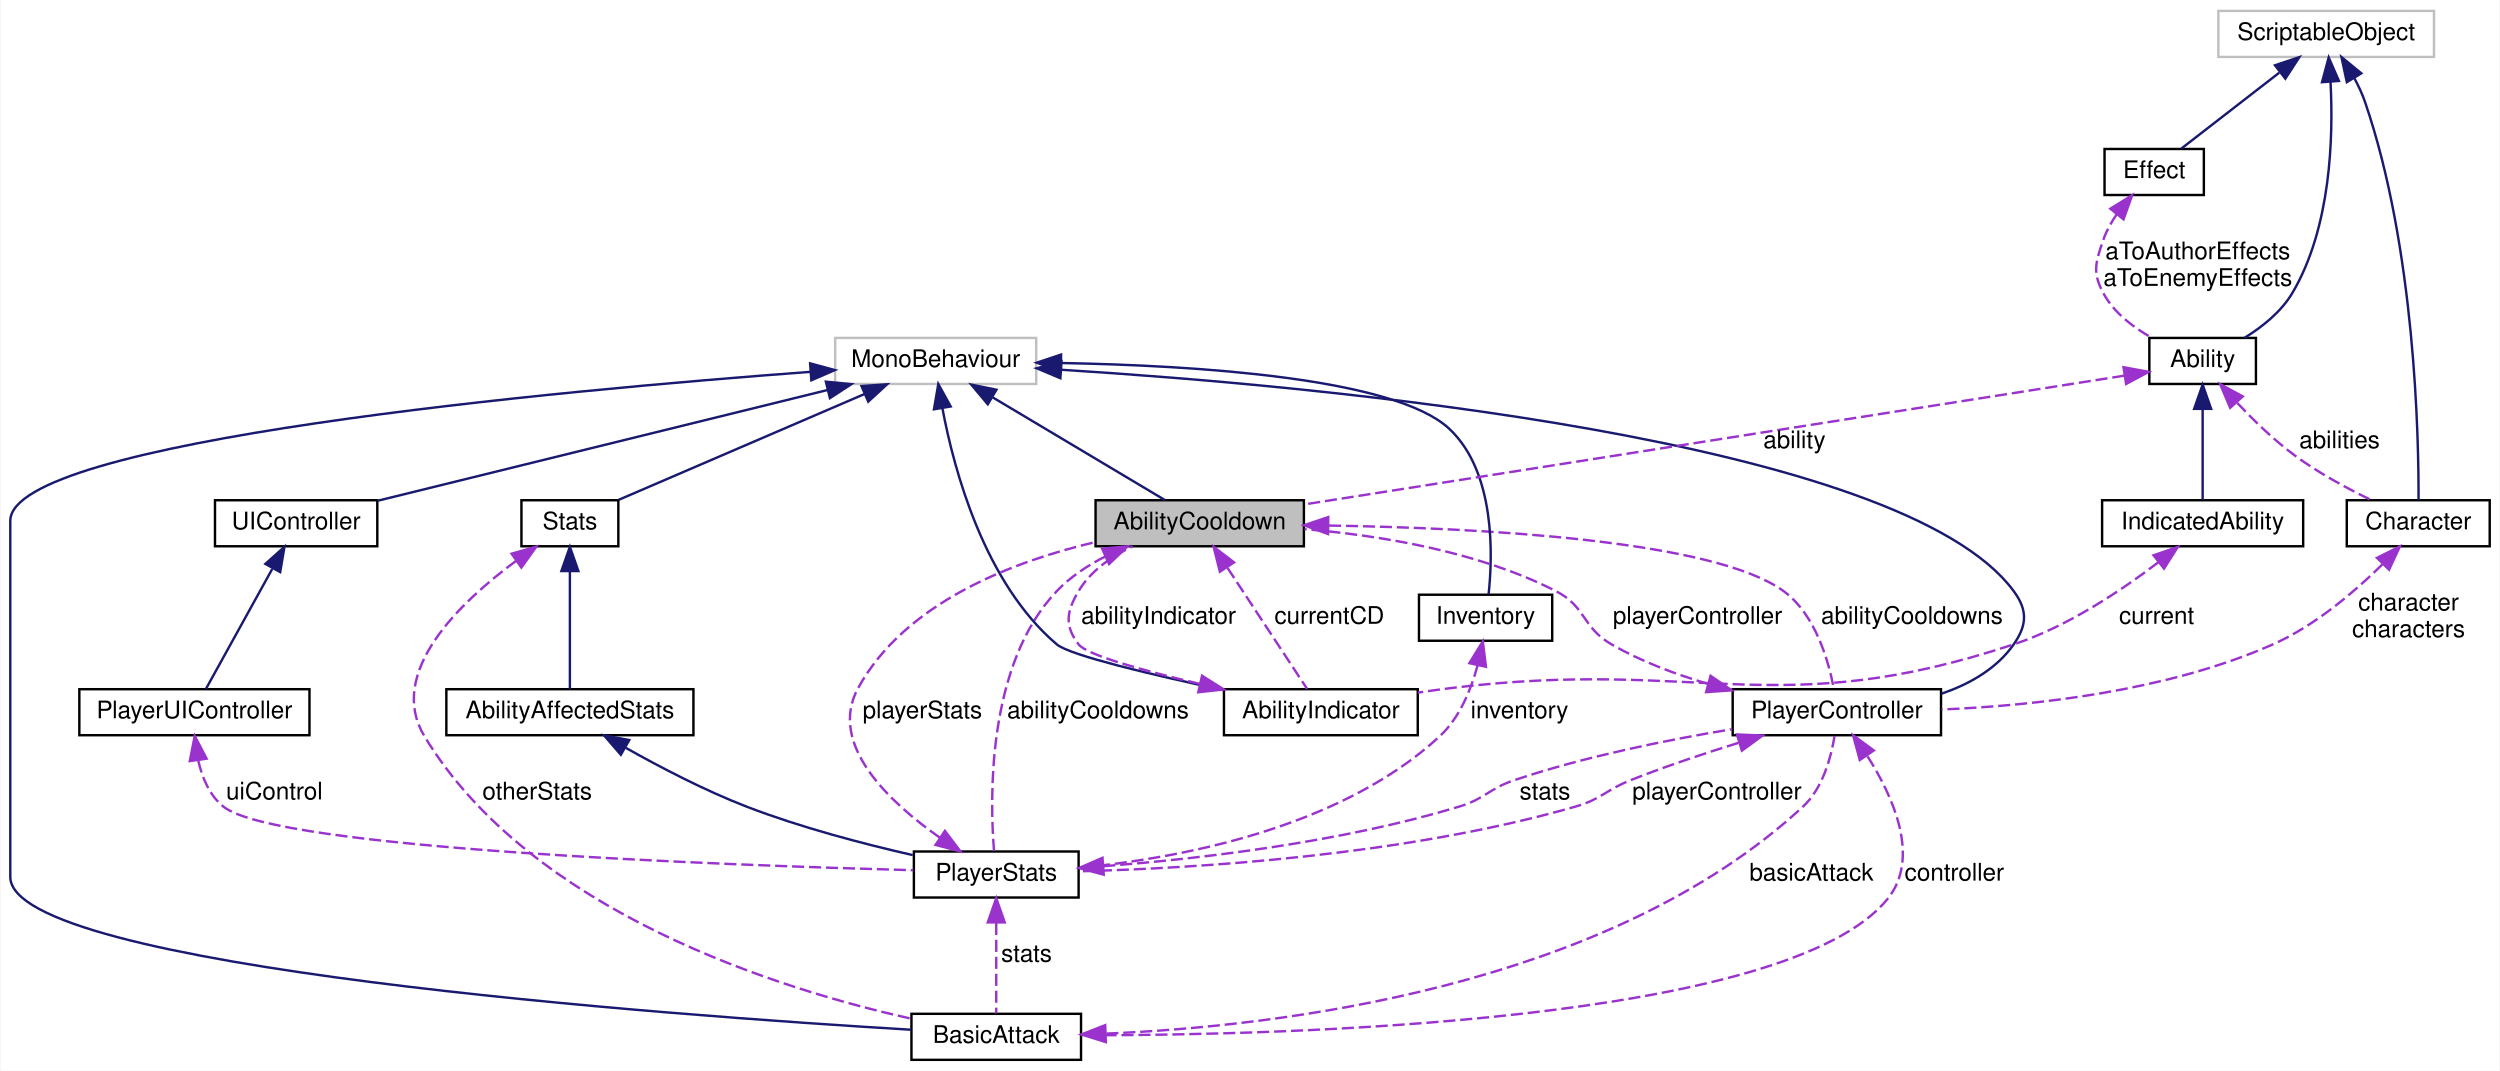
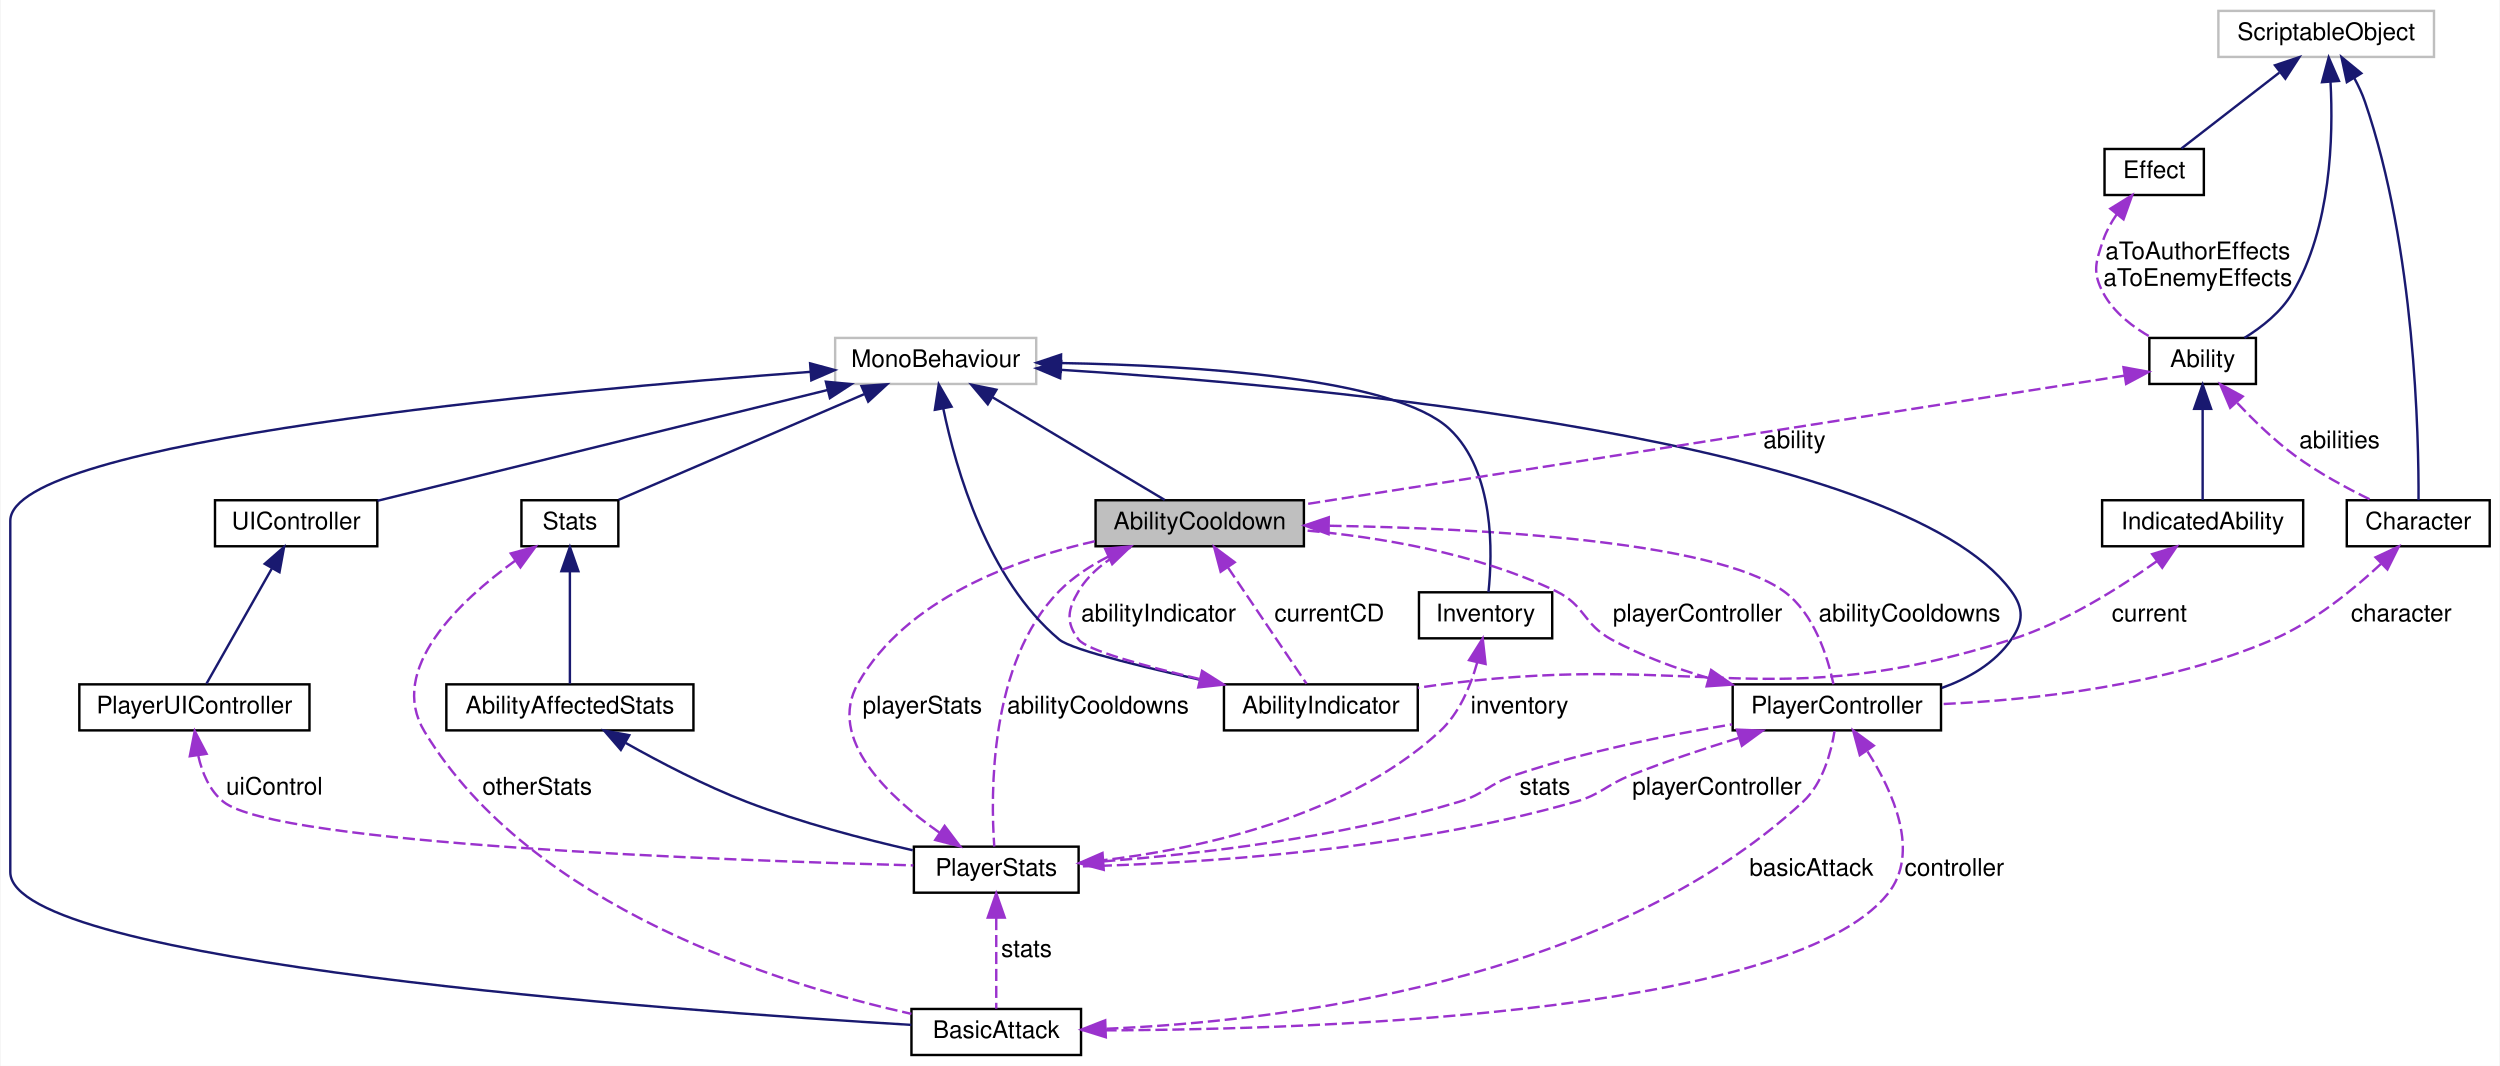
- <svg xmlns="http://www.w3.org/2000/svg" xmlns:xlink="http://www.w3.org/1999/xlink" width="1032pt" height="442pt" viewBox="0.00 0.00 1031.50 442.00">
-   <g id="graph0" class="graph" transform="scale(1 1) rotate(0) translate(4 438)">
-     <polygon fill="white" stroke="transparent" points="-4,4 -4,-438 1027.5,-438 1027.5,4 -4,4" />
+ <svg xmlns="http://www.w3.org/2000/svg" xmlns:xlink="http://www.w3.org/1999/xlink" width="1032pt" height="440pt" viewBox="0.00 0.00 1031.50 440.00">
+   <g id="graph0" class="graph" transform="scale(1 1) rotate(0) translate(4 436)">
+     <polygon fill="white" stroke="transparent" points="-4,4 -4,-436 1027.5,-436 1027.5,4 -4,4" />
    <g id="node1" class="node">
      <g id="a_node1">
        <a xlink:title=" ">
-           <polygon fill="#bfbfbf" stroke="black" points="448,-212.5 448,-231.5 534,-231.5 534,-212.5 448,-212.5" />
-           <text text-anchor="middle" x="491" y="-219.5" font-family="Helvetica,sans-Serif" font-size="10.00">AbilityCooldown</text>
+           <polygon fill="#bfbfbf" stroke="black" points="448,-210.5 448,-229.5 534,-229.5 534,-210.5 448,-210.5" />
+           <text text-anchor="middle" x="491" y="-217.5" font-family="Helvetica,sans-Serif" font-size="10.00">AbilityCooldown</text>
        </a>
      </g>
    </g>
    <g id="node3" class="node">
      <g id="a_node3">
        <a xlink:href="class_player_controller.xhtml" target="_top" xlink:title="Player Controller is the main class that handles all the movement of the Player.">
          <polygon fill="white" stroke="black" points="711,-134.5 711,-153.5 797,-153.5 797,-134.5 711,-134.5" />
          <text text-anchor="middle" x="754" y="-141.5" font-family="Helvetica,sans-Serif" font-size="10.00">PlayerController</text>
        </a>
      </g>
    </g>
    <g id="edge4" class="edge">
-       <path fill="none" stroke="#9a32cd" stroke-dasharray="5,2" d="M544.36,-221.05C606.12,-220.08 703.06,-215.11 732,-194 745.26,-184.33 750.69,-164.8 752.78,-153.53" />
-       <polygon fill="#9a32cd" stroke="#9a32cd" points="543.97,-217.55 534.02,-221.18 544.06,-224.55 543.97,-217.55" />
-       <text text-anchor="middle" x="785" y="-180.5" font-family="Helvetica,sans-Serif" font-size="10.00"> abilityCooldowns</text>
+       <path fill="none" stroke="#9a32cd" stroke-dasharray="5,2" d="M544.56,-218.97C606.28,-217.92 702.94,-212.85 732,-192 744.74,-182.86 750.32,-164.43 752.6,-153.56" />
+       <polygon fill="#9a32cd" stroke="#9a32cd" points="544.17,-215.47 534.22,-219.11 544.27,-222.47 544.17,-215.47" />
+       <text text-anchor="middle" x="784" y="-179.5" font-family="Helvetica,sans-Serif" font-size="10.00"> abilityCooldowns</text>
    </g>
    <g id="node8" class="node">
      <g id="a_node8">
        <a xlink:href="class_player_stats.xhtml" target="_top" xlink:title="Player Stats is the main class that controls all the Player Statistics in all time in the game execut...">
          <polygon fill="white" stroke="black" points="373,-67.5 373,-86.5 441,-86.5 441,-67.5 373,-67.5" />
          <text text-anchor="middle" x="407" y="-74.5" font-family="Helvetica,sans-Serif" font-size="10.00">PlayerStats</text>
        </a>
      </g>
    </g>
    <g id="edge19" class="edge">
-       <path fill="none" stroke="#9a32cd" stroke-dasharray="5,2" d="M451.96,-208.26C444.65,-204.54 437.57,-199.85 432,-194 403.01,-163.57 404.35,-107.98 406.09,-86.65" />
-       <polygon fill="#9a32cd" stroke="#9a32cd" points="450.69,-211.53 461.24,-212.48 453.58,-205.16 450.69,-211.53" />
+       <path fill="none" stroke="#9a32cd" stroke-dasharray="5,2" d="M453.22,-206.21C445.88,-202.47 438.7,-197.79 433,-192 403.94,-162.5 404.68,-107.62 406.19,-86.55" />
+       <polygon fill="#9a32cd" stroke="#9a32cd" points="451.96,-209.48 462.51,-210.45 454.87,-203.11 451.96,-209.48" />
      <text text-anchor="middle" x="449" y="-141.5" font-family="Helvetica,sans-Serif" font-size="10.00"> abilityCooldowns</text>
    </g>
    <g id="node15" class="node">
      <g id="a_node15">
        <a xlink:href="class_ability_indicator.xhtml" target="_top" xlink:title=" ">
          <polygon fill="white" stroke="black" points="501,-134.5 501,-153.5 581,-153.5 581,-134.5 501,-134.5" />
          <text text-anchor="middle" x="541" y="-141.5" font-family="Helvetica,sans-Serif" font-size="10.00">AbilityIndicator</text>
        </a>
      </g>
    </g>
    <g id="edge30" class="edge">
-       <path fill="none" stroke="#9a32cd" stroke-dasharray="5,2" d="M502.47,-203.57C512.74,-187.95 527.38,-165.7 535.33,-153.62" />
-       <polygon fill="#9a32cd" stroke="#9a32cd" points="499.31,-202 496.74,-212.28 505.16,-205.85 499.31,-202" />
-       <text text-anchor="middle" x="544.5" y="-180.5" font-family="Helvetica,sans-Serif" font-size="10.00"> currentCD</text>
+       <path fill="none" stroke="#9a32cd" stroke-dasharray="5,2" d="M502.62,-201.8C512.78,-186.77 527.11,-165.56 535.08,-153.77" />
+       <polygon fill="#9a32cd" stroke="#9a32cd" points="499.63,-199.98 496.93,-210.22 505.43,-203.89 499.63,-199.98" />
+       <text text-anchor="middle" x="544.5" y="-179.5" font-family="Helvetica,sans-Serif" font-size="10.00"> currentCD</text>
    </g>
    <g id="node2" class="node">
      <g id="a_node2">
        <a xlink:title=" ">
-           <polygon fill="white" stroke="#bfbfbf" points="340.5,-279.5 340.5,-298.5 423.5,-298.5 423.5,-279.5 340.5,-279.5" />
-           <text text-anchor="middle" x="382" y="-286.5" font-family="Helvetica,sans-Serif" font-size="10.00">MonoBehaviour</text>
+           <polygon fill="white" stroke="#bfbfbf" points="340.5,-277.5 340.5,-296.5 423.5,-296.5 423.5,-277.5 340.5,-277.5" />
+           <text text-anchor="middle" x="382" y="-284.5" font-family="Helvetica,sans-Serif" font-size="10.00">MonoBehaviour</text>
        </a>
      </g>
    </g>
    <g id="edge1" class="edge">
-       <path fill="none" stroke="midnightblue" d="M405.57,-273.94C427.16,-261.07 458.42,-242.43 476.53,-231.63" />
-       <polygon fill="midnightblue" stroke="midnightblue" points="403.5,-271.11 396.7,-279.23 407.08,-277.12 403.5,-271.11" />
+       <path fill="none" stroke="midnightblue" d="M405.57,-271.94C427.16,-259.07 458.42,-240.43 476.53,-229.63" />
+       <polygon fill="midnightblue" stroke="midnightblue" points="403.5,-269.11 396.7,-277.23 407.08,-275.12 403.5,-269.11" />
    </g>
    <g id="edge3" class="edge">
-       <path fill="none" stroke="midnightblue" d="M433.97,-285.35C541.2,-278.64 780.81,-256.78 827,-194 832.79,-186.12 832.59,-180.02 827,-172 819.97,-161.91 808.72,-155.58 797.13,-151.61" />
-       <polygon fill="midnightblue" stroke="midnightblue" points="433.48,-281.87 423.71,-285.97 433.91,-288.86 433.48,-281.87" />
+       <path fill="none" stroke="midnightblue" d="M433.86,-283.33C540.86,-276.59 779.95,-254.68 826,-192 831.26,-184.84 831.06,-179.31 826,-172 819.23,-162.23 808.47,-156 797.3,-152.01" />
+       <polygon fill="midnightblue" stroke="midnightblue" points="433.39,-279.85 423.63,-283.96 433.82,-286.84 433.39,-279.85" />
    </g>
    <g id="node10" class="node">
      <g id="a_node10">
        <a xlink:href="class_stats.xhtml" target="_top" xlink:title="Base class Stats of the entity.">
-           <polygon fill="white" stroke="black" points="211,-212.5 211,-231.5 251,-231.5 251,-212.5 211,-212.5" />
-           <text text-anchor="middle" x="231" y="-219.5" font-family="Helvetica,sans-Serif" font-size="10.00">Stats</text>
+           <polygon fill="white" stroke="black" points="211,-210.5 211,-229.5 251,-229.5 251,-210.5 211,-210.5" />
+           <text text-anchor="middle" x="231" y="-217.5" font-family="Helvetica,sans-Serif" font-size="10.00">Stats</text>
        </a>
      </g>
    </g>
    <g id="edge14" class="edge">
-       <path fill="none" stroke="midnightblue" d="M352.45,-275.28C322.55,-262.41 277.12,-242.85 251.13,-231.67" />
-       <polygon fill="midnightblue" stroke="midnightblue" points="351.38,-278.63 361.95,-279.37 354.15,-272.2 351.38,-278.63" />
+       <path fill="none" stroke="midnightblue" d="M352.45,-273.28C322.55,-260.41 277.12,-240.85 251.13,-229.67" />
+       <polygon fill="midnightblue" stroke="midnightblue" points="351.38,-276.63 361.95,-277.37 354.15,-270.2 351.38,-276.63" />
    </g>
    <g id="node12" class="node">
      <g id="a_node12">
        <a xlink:href="class_u_i_controller.xhtml" target="_top" xlink:title=" ">
-           <polygon fill="white" stroke="black" points="84.5,-212.5 84.5,-231.5 151.5,-231.5 151.5,-212.5 84.5,-212.5" />
-           <text text-anchor="middle" x="118" y="-219.5" font-family="Helvetica,sans-Serif" font-size="10.00">UIController</text>
+           <polygon fill="white" stroke="black" points="84.5,-210.5 84.5,-229.5 151.5,-229.5 151.5,-210.5 84.5,-210.5" />
+           <text text-anchor="middle" x="118" y="-217.5" font-family="Helvetica,sans-Serif" font-size="10.00">UIController</text>
        </a>
      </g>
    </g>
    <g id="edge17" class="edge">
-       <path fill="none" stroke="midnightblue" d="M337.5,-277.04C284.99,-264.11 198.85,-242.91 151.61,-231.28" />
-       <polygon fill="midnightblue" stroke="midnightblue" points="336.67,-280.44 347.22,-279.44 338.34,-273.65 336.67,-280.44" />
+       <path fill="none" stroke="midnightblue" d="M337.5,-275.04C284.99,-262.11 198.85,-240.91 151.61,-229.28" />
+       <polygon fill="midnightblue" stroke="midnightblue" points="336.67,-278.44 347.22,-277.44 338.34,-271.65 336.67,-278.44" />
    </g>
    <g id="node13" class="node">
      <g id="a_node13">
        <a xlink:href="class_inventory.xhtml" target="_top" xlink:title=" ">
-           <polygon fill="white" stroke="black" points="581.5,-173.5 581.5,-192.5 636.5,-192.5 636.5,-173.5 581.5,-173.5" />
-           <text text-anchor="middle" x="609" y="-180.5" font-family="Helvetica,sans-Serif" font-size="10.00">Inventory</text>
+           <polygon fill="white" stroke="black" points="581.5,-172.5 581.5,-191.5 636.5,-191.5 636.5,-172.5 581.5,-172.5" />
+           <text text-anchor="middle" x="609" y="-179.5" font-family="Helvetica,sans-Serif" font-size="10.00">Inventory</text>
        </a>
      </g>
    </g>
    <g id="edge21" class="edge">
-       <path fill="none" stroke="midnightblue" d="M434.03,-288.14C489.24,-287.14 571.55,-282.02 594,-261 613.09,-243.13 611.98,-208.75 610.24,-192.68" />
-       <polygon fill="midnightblue" stroke="midnightblue" points="433.67,-284.64 423.72,-288.28 433.77,-291.64 433.67,-284.64" />
+       <path fill="none" stroke="midnightblue" d="M434.03,-286.13C489.22,-285.12 571.52,-280 594,-259 612.87,-241.37 611.87,-207.44 610.19,-191.57" />
+       <polygon fill="midnightblue" stroke="midnightblue" points="433.66,-282.63 423.71,-286.27 433.76,-289.63 433.66,-282.63" />
    </g>
    <g id="node14" class="node">
      <g id="a_node14">
        <a xlink:href="class_basic_attack.xhtml" target="_top" xlink:title=" ">
          <polygon fill="white" stroke="black" points="372,-0.5 372,-19.5 442,-19.5 442,-0.5 372,-0.5" />
          <text text-anchor="middle" x="407" y="-7.5" font-family="Helvetica,sans-Serif" font-size="10.00">BasicAttack</text>
        </a>
      </g>
    </g>
    <g id="edge23" class="edge">
-       <path fill="none" stroke="midnightblue" d="M330.39,-284.51C226.08,-276.75 0,-256.12 0,-223 0,-223 0,-223 0,-76 0,-38.48 273.22,-18.81 371.95,-12.92" />
-       <polygon fill="midnightblue" stroke="midnightblue" points="330.16,-288 340.39,-285.24 330.67,-281.02 330.16,-288" />
+       <path fill="none" stroke="midnightblue" d="M330.39,-282.51C226.08,-274.75 0,-254.12 0,-221 0,-221 0,-221 0,-76 0,-38.48 273.22,-18.81 371.95,-12.92" />
+       <polygon fill="midnightblue" stroke="midnightblue" points="330.16,-286 340.39,-283.24 330.67,-279.02 330.16,-286" />
    </g>
    <g id="edge29" class="edge">
-       <path fill="none" stroke="midnightblue" d="M384.76,-269.54C389.6,-243.76 402.13,-197.33 432,-172 437.43,-167.4 472.12,-159.26 500.93,-153.12" />
-       <polygon fill="midnightblue" stroke="midnightblue" points="381.29,-269.04 383.08,-279.48 388.19,-270.21 381.29,-269.04" />
+       <path fill="none" stroke="midnightblue" d="M385.11,-267.48C390.36,-242.07 403.47,-196.75 433,-172 438.37,-167.5 472.3,-159.44 500.72,-153.29" />
+       <polygon fill="midnightblue" stroke="midnightblue" points="381.66,-266.84 383.26,-277.32 388.55,-268.13 381.66,-266.84" />
    </g>
    <g id="edge2" class="edge">
-       <path fill="none" stroke="#9a32cd" stroke-dasharray="5,2" d="M700.89,-155.68C687.35,-159.66 673.19,-164.97 661,-172 648.74,-179.06 650.6,-187.56 638,-194 605.65,-210.53 564.72,-217.06 534.27,-219.57" />
-       <polygon fill="#9a32cd" stroke="#9a32cd" points="701.88,-159.04 710.6,-153.02 700.03,-152.29 701.88,-159.04" />
-       <text text-anchor="middle" x="696.5" y="-180.5" font-family="Helvetica,sans-Serif" font-size="10.00"> playerController</text>
+       <path fill="none" stroke="#9a32cd" stroke-dasharray="5,2" d="M701.11,-156.08C687.57,-160.05 673.35,-165.27 661,-172 649.11,-178.48 650.21,-186.12 638,-192 605.27,-207.76 564.37,-214.36 534.03,-217.1" />
+       <polygon fill="#9a32cd" stroke="#9a32cd" points="702.1,-159.43 710.81,-153.4 700.24,-152.68 702.1,-159.43" />
+       <text text-anchor="middle" x="696.5" y="-179.5" font-family="Helvetica,sans-Serif" font-size="10.00"> playerController</text>
    </g>
    <g id="edge18" class="edge">
      <path fill="none" stroke="#9a32cd" stroke-dasharray="5,2" d="M713.38,-131.35C699.19,-126.95 683.25,-121.64 669,-116 658.46,-111.83 656.89,-108.12 646,-105 575.15,-84.68 488.39,-79.55 441.33,-78.32" />
      <polygon fill="#9a32cd" stroke="#9a32cd" points="712.76,-134.82 723.35,-134.38 714.8,-128.13 712.76,-134.82" />
      <text text-anchor="middle" x="704.5" y="-108" font-family="Helvetica,sans-Serif" font-size="10.00"> playerController</text>
    </g>
    <g id="edge24" class="edge">
      <path fill="none" stroke="#9a32cd" stroke-dasharray="5,2" d="M766.66,-125.79C777.25,-109.12 788.61,-83.95 775,-67 733.88,-15.79 526.09,-10.6 442.2,-10.63" />
      <polygon fill="#9a32cd" stroke="#9a32cd" points="763.47,-124.26 760.71,-134.49 769.25,-128.21 763.47,-124.26" />
      <text text-anchor="middle" x="802.5" y="-74.5" font-family="Helvetica,sans-Serif" font-size="10.00"> controller</text>
    </g>
    <g id="node4" class="node">
      <g id="a_node4">
        <a xlink:href="class_character.xhtml" target="_top" xlink:title=" ">
-           <polygon fill="white" stroke="black" points="964.5,-212.5 964.5,-231.5 1023.5,-231.5 1023.5,-212.5 964.5,-212.5" />
-           <text text-anchor="middle" x="994" y="-219.5" font-family="Helvetica,sans-Serif" font-size="10.00">Character</text>
+           <polygon fill="white" stroke="black" points="964.5,-210.5 964.5,-229.5 1023.5,-229.5 1023.5,-210.5 964.5,-210.5" />
+           <text text-anchor="middle" x="994" y="-217.5" font-family="Helvetica,sans-Serif" font-size="10.00">Character</text>
        </a>
      </g>
    </g>
    <g id="edge5" class="edge">
-       <path fill="none" stroke="#9a32cd" stroke-dasharray="5,2" d="M979.2,-205.02C967.93,-193.89 951.42,-179.71 934,-172 890.08,-152.55 834.86,-146.68 797.24,-145.12" />
-       <polygon fill="#9a32cd" stroke="#9a32cd" points="976.94,-207.71 986.42,-212.44 981.96,-202.83 976.94,-207.71" />
-       <text text-anchor="middle" x="990" y="-186" font-family="Helvetica,sans-Serif" font-size="10.00"> character</text>
-       <text text-anchor="middle" x="990" y="-175" font-family="Helvetica,sans-Serif" font-size="10.00">characters</text>
+       <path fill="none" stroke="#9a32cd" stroke-dasharray="5,2" d="M978.69,-203.31C967.37,-192.7 951.02,-179.33 934,-172 889.89,-153 834.7,-147.04 797.14,-145.34" />
+       <polygon fill="#9a32cd" stroke="#9a32cd" points="976.38,-205.95 985.98,-210.43 981.27,-200.94 976.38,-205.95" />
+       <text text-anchor="middle" x="987" y="-179.5" font-family="Helvetica,sans-Serif" font-size="10.00"> character</text>
    </g>
    <g id="node5" class="node">
      <g id="a_node5">
        <a xlink:title=" ">
-           <polygon fill="white" stroke="#bfbfbf" points="911.5,-414.5 911.5,-433.5 1000.5,-433.5 1000.5,-414.5 911.5,-414.5" />
-           <text text-anchor="middle" x="956" y="-421.5" font-family="Helvetica,sans-Serif" font-size="10.00">ScriptableObject</text>
+           <polygon fill="white" stroke="#bfbfbf" points="911.5,-412.5 911.5,-431.5 1000.5,-431.5 1000.5,-412.5 911.5,-412.5" />
+           <text text-anchor="middle" x="956" y="-419.5" font-family="Helvetica,sans-Serif" font-size="10.00">ScriptableObject</text>
        </a>
      </g>
    </g>
    <g id="edge6" class="edge">
-       <path fill="none" stroke="midnightblue" d="M967.59,-405.78C969.3,-402.63 970.87,-399.3 972,-396 992.74,-335.58 994.24,-257.23 994.12,-231.56" />
-       <polygon fill="midnightblue" stroke="midnightblue" points="964.52,-404.09 962.3,-414.45 970.5,-407.74 964.52,-404.09" />
+       <path fill="none" stroke="midnightblue" d="M967.59,-403.78C969.3,-400.63 970.87,-397.3 972,-394 992.74,-333.58 994.24,-255.23 994.12,-229.56" />
+       <polygon fill="midnightblue" stroke="midnightblue" points="964.52,-402.09 962.3,-412.45 970.5,-405.74 964.52,-402.09" />
    </g>
    <g id="node6" class="node">
      <g id="a_node6">
        <a xlink:href="class_ability.xhtml" target="_top" xlink:title=" ">
-           <polygon fill="white" stroke="black" points="883,-279.5 883,-298.5 927,-298.5 927,-279.5 883,-279.5" />
-           <text text-anchor="middle" x="905" y="-286.5" font-family="Helvetica,sans-Serif" font-size="10.00">Ability</text>
+           <polygon fill="white" stroke="black" points="883,-277.5 883,-296.5 927,-296.5 927,-277.5 883,-277.5" />
+           <text text-anchor="middle" x="905" y="-284.5" font-family="Helvetica,sans-Serif" font-size="10.00">Ability</text>
        </a>
      </g>
    </g>
    <g id="edge8" class="edge">
-       <path fill="none" stroke="midnightblue" d="M957.79,-404.12C958.99,-381.73 958.06,-344.05 942,-317 937.37,-309.21 929.53,-303 922.25,-298.51" />
-       <polygon fill="midnightblue" stroke="midnightblue" points="954.28,-404.07 957.03,-414.3 961.26,-404.59 954.28,-404.07" />
+       <path fill="none" stroke="midnightblue" d="M957.79,-402.12C958.99,-379.73 958.06,-342.05 942,-315 937.37,-307.21 929.53,-301 922.25,-296.51" />
+       <polygon fill="midnightblue" stroke="midnightblue" points="954.28,-402.07 957.03,-412.3 961.26,-402.59 954.28,-402.07" />
    </g>
    <g id="node7" class="node">
      <g id="a_node7">
        <a xlink:href="class_effect.xhtml" target="_top" xlink:title=" ">
-           <polygon fill="white" stroke="black" points="864.5,-357.5 864.5,-376.5 905.5,-376.5 905.5,-357.5 864.5,-357.5" />
-           <text text-anchor="middle" x="885" y="-364.5" font-family="Helvetica,sans-Serif" font-size="10.00">Effect</text>
+           <polygon fill="white" stroke="black" points="864.5,-355.5 864.5,-374.5 905.5,-374.5 905.5,-355.5 864.5,-355.5" />
+           <text text-anchor="middle" x="885" y="-362.5" font-family="Helvetica,sans-Serif" font-size="10.00">Effect</text>
        </a>
      </g>
    </g>
    <g id="edge10" class="edge">
-       <path fill="none" stroke="midnightblue" d="M936.63,-408C923.68,-397.96 907.08,-385.1 896.25,-376.71" />
-       <polygon fill="midnightblue" stroke="midnightblue" points="934.86,-411.05 944.91,-414.41 939.14,-405.52 934.86,-411.05" />
+       <path fill="none" stroke="midnightblue" d="M936.63,-406C923.68,-395.96 907.08,-383.1 896.25,-374.71" />
+       <polygon fill="midnightblue" stroke="midnightblue" points="934.86,-409.05 944.91,-412.41 939.14,-403.52 934.86,-409.05" />
    </g>
    <g id="edge27" class="edge">
-       <path fill="none" stroke="#9a32cd" stroke-dasharray="5,2" d="M872.64,-282.92C798.77,-271.32 617.65,-242.88 534.29,-229.8" />
-       <polygon fill="#9a32cd" stroke="#9a32cd" points="872.32,-286.41 882.74,-284.51 873.41,-279.5 872.32,-286.41" />
-       <text text-anchor="middle" x="736.5" y="-253" font-family="Helvetica,sans-Serif" font-size="10.00"> ability</text>
+       <path fill="none" stroke="#9a32cd" stroke-dasharray="5,2" d="M872.64,-280.92C798.77,-269.32 617.65,-240.88 534.29,-227.8" />
+       <polygon fill="#9a32cd" stroke="#9a32cd" points="872.32,-284.41 882.74,-282.51 873.41,-277.5 872.32,-284.41" />
+       <text text-anchor="middle" x="736.5" y="-251" font-family="Helvetica,sans-Serif" font-size="10.00"> ability</text>
    </g>
    <g id="edge7" class="edge">
-       <path fill="none" stroke="#9a32cd" stroke-dasharray="5,2" d="M919.29,-271.65C926.04,-264.48 934.48,-256.29 943,-250 952.67,-242.86 964.48,-236.48 974.3,-231.72" />
-       <polygon fill="#9a32cd" stroke="#9a32cd" points="916.37,-269.65 912.23,-279.41 921.55,-274.36 916.37,-269.65" />
-       <text text-anchor="middle" x="961.5" y="-253" font-family="Helvetica,sans-Serif" font-size="10.00"> abilities</text>
+       <path fill="none" stroke="#9a32cd" stroke-dasharray="5,2" d="M919.29,-269.65C926.04,-262.48 934.48,-254.29 943,-248 952.67,-240.86 964.48,-234.48 974.3,-229.72" />
+       <polygon fill="#9a32cd" stroke="#9a32cd" points="916.37,-267.65 912.23,-277.41 921.55,-272.36 916.37,-267.65" />
+       <text text-anchor="middle" x="961.5" y="-251" font-family="Helvetica,sans-Serif" font-size="10.00"> abilities</text>
    </g>
    <g id="node16" class="node">
      <g id="a_node16">
        <a xlink:href="class_indicated_ability.xhtml" target="_top" xlink:title="Encapsulador de les Ability que han de mostrar l'indicador">
-           <polygon fill="white" stroke="black" points="863.5,-212.5 863.5,-231.5 946.5,-231.5 946.5,-212.5 863.5,-212.5" />
-           <text text-anchor="middle" x="905" y="-219.5" font-family="Helvetica,sans-Serif" font-size="10.00">IndicatedAbility</text>
+           <polygon fill="white" stroke="black" points="863.5,-210.5 863.5,-229.5 946.5,-229.5 946.5,-210.5 863.5,-210.5" />
+           <text text-anchor="middle" x="905" y="-217.5" font-family="Helvetica,sans-Serif" font-size="10.00">IndicatedAbility</text>
        </a>
      </g>
    </g>
    <g id="edge32" class="edge">
-       <path fill="none" stroke="midnightblue" d="M905,-269.04C905,-256.67 905,-241.12 905,-231.63" />
-       <polygon fill="midnightblue" stroke="midnightblue" points="901.5,-269.23 905,-279.23 908.5,-269.23 901.5,-269.23" />
+       <path fill="none" stroke="midnightblue" d="M905,-267.04C905,-254.67 905,-239.12 905,-229.63" />
+       <polygon fill="midnightblue" stroke="midnightblue" points="901.5,-267.23 905,-277.23 908.5,-267.23 901.5,-267.23" />
    </g>
    <g id="edge9" class="edge">
-       <path fill="none" stroke="#9a32cd" stroke-dasharray="5,2" d="M869.56,-349.57C867.28,-346.28 865.27,-342.7 864,-339 860.83,-329.75 859.36,-325.61 864,-317 868.37,-308.9 876.35,-302.83 884.11,-298.51" />
-       <polygon fill="#9a32cd" stroke="#9a32cd" points="866.9,-351.85 875.91,-357.42 872.34,-347.45 866.9,-351.85" />
-       <text text-anchor="middle" x="903" y="-331" font-family="Helvetica,sans-Serif" font-size="10.00"> aToAuthorEffects</text>
-       <text text-anchor="middle" x="903" y="-320" font-family="Helvetica,sans-Serif" font-size="10.00">aToEnemyEffects</text>
+       <path fill="none" stroke="#9a32cd" stroke-dasharray="5,2" d="M869.56,-347.57C867.28,-344.28 865.27,-340.7 864,-337 860.83,-327.75 859.36,-323.61 864,-315 868.37,-306.9 876.35,-300.83 884.11,-296.51" />
+       <polygon fill="#9a32cd" stroke="#9a32cd" points="866.9,-349.85 875.91,-355.42 872.34,-345.45 866.9,-349.85" />
+       <text text-anchor="middle" x="903" y="-329" font-family="Helvetica,sans-Serif" font-size="10.00"> aToAuthorEffects</text>
+       <text text-anchor="middle" x="903" y="-318" font-family="Helvetica,sans-Serif" font-size="10.00">aToEnemyEffects</text>
    </g>
    <g id="edge33" class="edge">
-       <path fill="none" stroke="#9a32cd" stroke-dasharray="5,2" d="M383.65,-92.26C362.77,-106.93 337.28,-130.86 350,-154 369.45,-189.39 414.02,-206.28 447.89,-214.22" />
-       <polygon fill="#9a32cd" stroke="#9a32cd" points="385.81,-95.02 392.19,-86.56 381.93,-89.2 385.81,-95.02" />
+       <path fill="none" stroke="#9a32cd" stroke-dasharray="5,2" d="M383.47,-92.36C362.46,-107.11 336.86,-131.09 350,-154 369.92,-188.72 414.17,-205.03 447.83,-212.61" />
+       <polygon fill="#9a32cd" stroke="#9a32cd" points="385.69,-95.08 392.07,-86.63 381.81,-89.26 385.69,-95.08" />
      <text text-anchor="middle" x="376.5" y="-141.5" font-family="Helvetica,sans-Serif" font-size="10.00"> playerStats</text>
    </g>
    <g id="edge11" class="edge">
      <path fill="none" stroke="#9a32cd" stroke-dasharray="5,2" d="M451.18,-80.41C490.43,-83.45 549,-90.2 598,-105 608.85,-108.28 610.26,-112.4 621,-116 650.27,-125.8 684.41,-132.64 710.77,-136.99" />
      <polygon fill="#9a32cd" stroke="#9a32cd" points="451.37,-76.92 441.14,-79.68 450.86,-83.9 451.37,-76.92" />
      <text text-anchor="middle" x="633.5" y="-108" font-family="Helvetica,sans-Serif" font-size="10.00"> stats</text>
    </g>
    <g id="edge26" class="edge">
      <path fill="none" stroke="#9a32cd" stroke-dasharray="5,2" d="M407,-57.04C407,-44.67 407,-29.12 407,-19.63" />
      <polygon fill="#9a32cd" stroke="#9a32cd" points="403.5,-57.23 407,-67.23 410.5,-57.23 403.5,-57.23" />
      <text text-anchor="middle" x="419.5" y="-41" font-family="Helvetica,sans-Serif" font-size="10.00"> stats</text>
    </g>
    <g id="node9" class="node">
      <g id="a_node9">
        <a xlink:href="class_ability_affected_stats.xhtml" target="_top" xlink:title="Base class Stats of the entity who is affected by Abilities.">
          <polygon fill="white" stroke="black" points="180,-134.5 180,-153.5 282,-153.5 282,-134.5 180,-134.5" />
          <text text-anchor="middle" x="231" y="-141.5" font-family="Helvetica,sans-Serif" font-size="10.00">AbilityAffectedStats</text>
        </a>
      </g>
    </g>
    <g id="edge12" class="edge">
      <path fill="none" stroke="midnightblue" d="M254.05,-129.3C268.12,-121.38 286.67,-111.68 304,-105 326.25,-96.42 352.23,-89.63 372.53,-85.01" />
      <polygon fill="midnightblue" stroke="midnightblue" points="252.03,-126.43 245.1,-134.45 255.51,-132.5 252.03,-126.43" />
    </g>
    <g id="edge13" class="edge">
-       <path fill="none" stroke="midnightblue" d="M231,-202.22C231,-186.7 231,-165.36 231,-153.62" />
-       <polygon fill="midnightblue" stroke="midnightblue" points="227.5,-202.28 231,-212.28 234.5,-202.28 227.5,-202.28" />
+       <path fill="none" stroke="midnightblue" d="M231,-200.07C231,-185.18 231,-165.11 231,-153.77" />
+       <polygon fill="midnightblue" stroke="midnightblue" points="227.5,-200.22 231,-210.22 234.5,-200.22 227.5,-200.22" />
    </g>
    <g id="edge25" class="edge">
-       <path fill="none" stroke="#9a32cd" stroke-dasharray="5,2" d="M208.77,-206.45C185.7,-189.44 155.05,-160.29 171,-134 215.09,-61.31 317.72,-29.57 371.96,-17.47" />
-       <polygon fill="#9a32cd" stroke="#9a32cd" points="206.94,-209.44 217.13,-212.33 210.97,-203.71 206.94,-209.44" />
+       <path fill="none" stroke="#9a32cd" stroke-dasharray="5,2" d="M208.49,-204.59C185.55,-188.01 155.39,-159.75 171,-134 215.09,-61.31 317.72,-29.57 371.96,-17.47" />
+       <polygon fill="#9a32cd" stroke="#9a32cd" points="206.6,-207.54 216.82,-210.34 210.58,-201.78 206.6,-207.54" />
      <text text-anchor="middle" x="217.5" y="-108" font-family="Helvetica,sans-Serif" font-size="10.00"> otherStats</text>
    </g>
    <g id="node11" class="node">
      <g id="a_node11">
        <a xlink:href="class_player_u_i_controller.xhtml" target="_top" xlink:title="UI Controller for the Player Stats">
          <polygon fill="white" stroke="black" points="28.5,-134.5 28.5,-153.5 123.5,-153.5 123.5,-134.5 28.5,-134.5" />
          <text text-anchor="middle" x="76" y="-141.5" font-family="Helvetica,sans-Serif" font-size="10.00">PlayerUIController</text>
        </a>
      </g>
    </g>
    <g id="edge15" class="edge">
      <path fill="none" stroke="#9a32cd" stroke-dasharray="5,2" d="M77.62,-123.93C79.21,-116.93 82.26,-109.59 88,-105 109.86,-87.51 294.94,-80.83 372.76,-78.77" />
      <polygon fill="#9a32cd" stroke="#9a32cd" points="74.1,-123.83 76.13,-134.22 81.03,-124.83 74.1,-123.83" />
      <text text-anchor="middle" x="109" y="-108" font-family="Helvetica,sans-Serif" font-size="10.00"> uiControl</text>
    </g>
    <g id="edge16" class="edge">
-       <path fill="none" stroke="midnightblue" d="M108.12,-203.12C99.5,-187.53 87.38,-165.59 80.76,-153.62" />
-       <polygon fill="midnightblue" stroke="midnightblue" points="105.28,-205.22 113.18,-212.28 111.41,-201.84 105.28,-205.22" />
+       <path fill="none" stroke="midnightblue" d="M108,-201.37C99.48,-186.37 87.6,-165.44 80.98,-153.77" />
+       <polygon fill="midnightblue" stroke="midnightblue" points="105.04,-203.25 113.02,-210.22 111.12,-199.8 105.04,-203.25" />
    </g>
    <g id="edge20" class="edge">
-       <path fill="none" stroke="#9a32cd" stroke-dasharray="5,2" d="M605.72,-163.44C603.05,-153.47 598.32,-141.68 590,-134 548.5,-95.69 481.42,-83.56 441.03,-79.74" />
-       <polygon fill="#9a32cd" stroke="#9a32cd" points="602.31,-164.24 607.86,-173.26 609.15,-162.75 602.31,-164.24" />
+       <path fill="none" stroke="#9a32cd" stroke-dasharray="5,2" d="M605.54,-162.51C602.83,-152.81 598.11,-141.43 590,-134 548.48,-95.95 481.72,-83.74 441.34,-79.83" />
+       <polygon fill="#9a32cd" stroke="#9a32cd" points="602.17,-163.48 607.81,-172.44 608.99,-161.91 602.17,-163.48" />
      <text text-anchor="middle" x="623" y="-141.5" font-family="Helvetica,sans-Serif" font-size="10.00"> inventory</text>
    </g>
    <g id="edge22" class="edge">
      <path fill="none" stroke="#9a32cd" stroke-dasharray="5,2" d="M452.44,-11.33C522.96,-14.29 659.05,-30.12 740,-105 748.26,-112.64 751.66,-125.57 753.05,-134.2" />
      <polygon fill="#9a32cd" stroke="#9a32cd" points="452.23,-7.82 442.11,-10.97 451.98,-14.82 452.23,-7.82" />
      <text text-anchor="middle" x="743.5" y="-74.5" font-family="Helvetica,sans-Serif" font-size="10.00"> basicAttack</text>
    </g>
    <g id="edge28" class="edge">
-       <path fill="none" stroke="#9a32cd" stroke-dasharray="5,2" d="M491.01,-155.69C467.72,-161.17 444.37,-167.6 441,-172 435.06,-179.76 435.99,-185.6 441,-194 446,-202.39 454.61,-208.33 463.29,-212.45" />
+       <path fill="none" stroke="#9a32cd" stroke-dasharray="5,2" d="M491.01,-155.69C467.72,-161.17 444.37,-167.6 441,-172 435.6,-179.06 436.45,-184.37 441,-192 446,-200.39 454.61,-206.33 463.29,-210.45" />
      <polygon fill="#9a32cd" stroke="#9a32cd" points="491.96,-159.06 500.92,-153.4 490.39,-152.24 491.96,-159.06" />
-       <text text-anchor="middle" x="474" y="-180.5" font-family="Helvetica,sans-Serif" font-size="10.00"> abilityIndicator</text>
+       <text text-anchor="middle" x="474" y="-179.5" font-family="Helvetica,sans-Serif" font-size="10.00"> abilityIndicator</text>
    </g>
    <g id="edge31" class="edge">
-       <path fill="none" stroke="#9a32cd" stroke-dasharray="5,2" d="M886.8,-205.96C871.76,-194.46 849.34,-179.38 827,-172 728.8,-139.55 697.66,-166.51 595,-154 590.47,-153.45 585.74,-152.79 581.05,-152.08" />
-       <polygon fill="#9a32cd" stroke="#9a32cd" points="884.72,-208.78 894.74,-212.22 889.06,-203.28 884.72,-208.78" />
-       <text text-anchor="middle" x="886" y="-180.5" font-family="Helvetica,sans-Serif" font-size="10.00"> current</text>
+       <path fill="none" stroke="#9a32cd" stroke-dasharray="5,2" d="M886.17,-204.39C870.87,-193.4 848.25,-179.06 826,-172 727.84,-140.86 697.22,-166.48 595,-154 590.47,-153.45 585.74,-152.79 581.05,-152.07" />
+       <polygon fill="#9a32cd" stroke="#9a32cd" points="884.16,-207.26 894.27,-210.4 888.32,-201.63 884.16,-207.26" />
+       <text text-anchor="middle" x="883" y="-179.5" font-family="Helvetica,sans-Serif" font-size="10.00"> current</text>
    </g>
  </g>
</svg>
